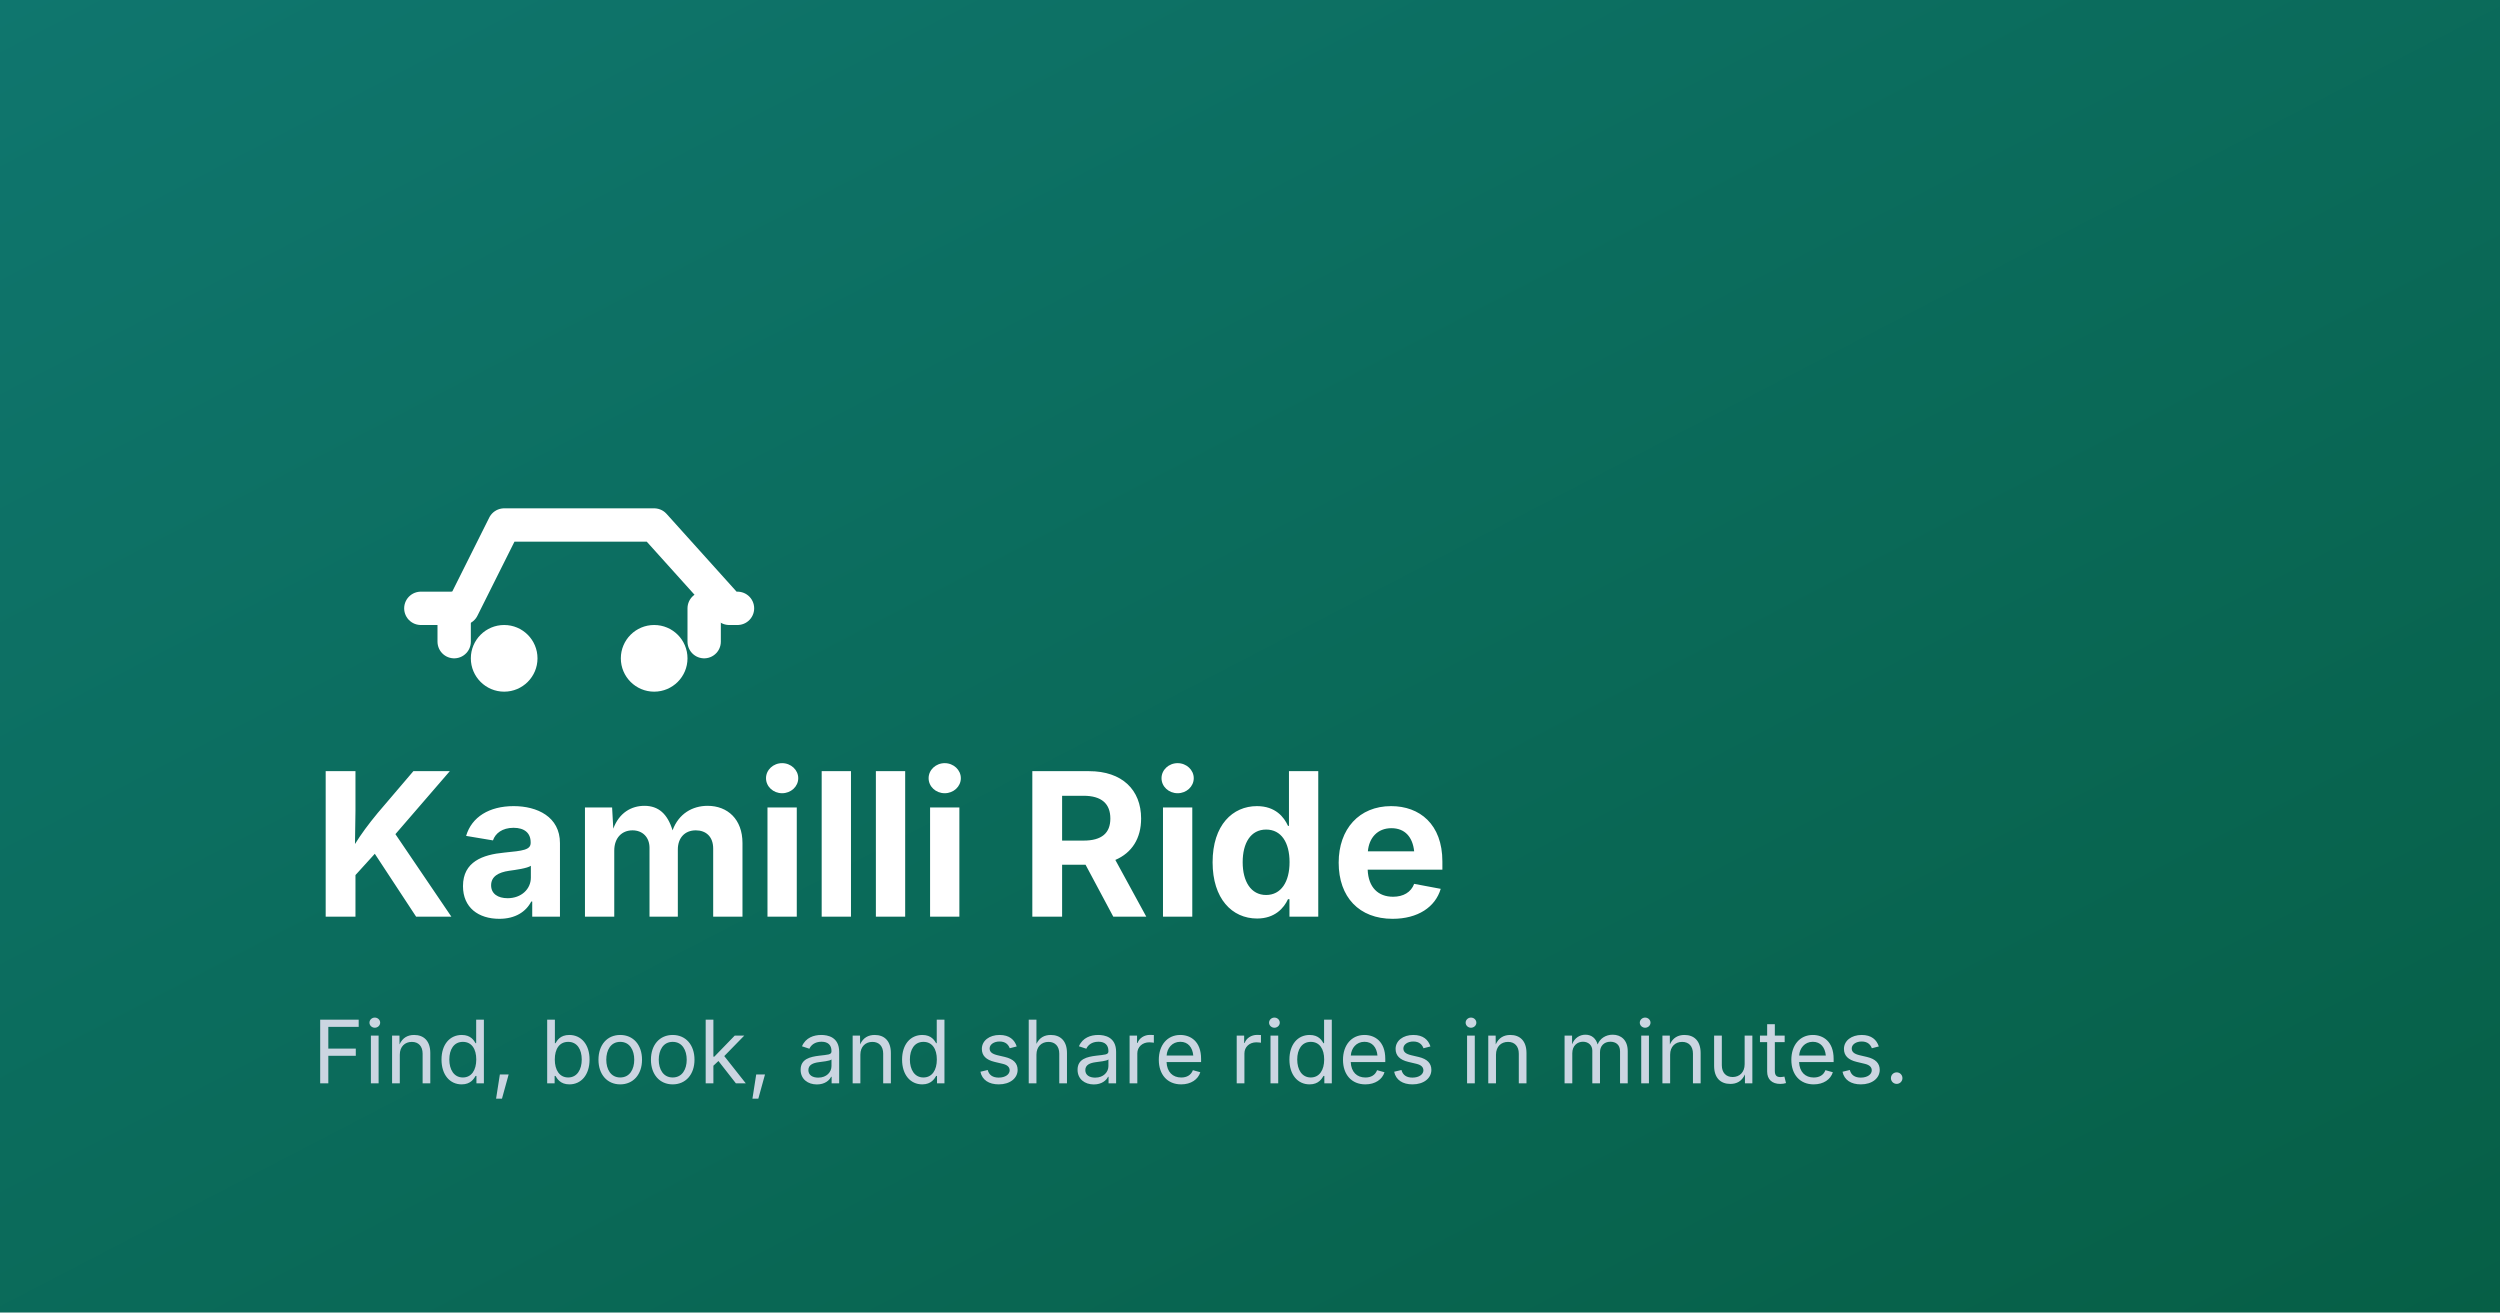
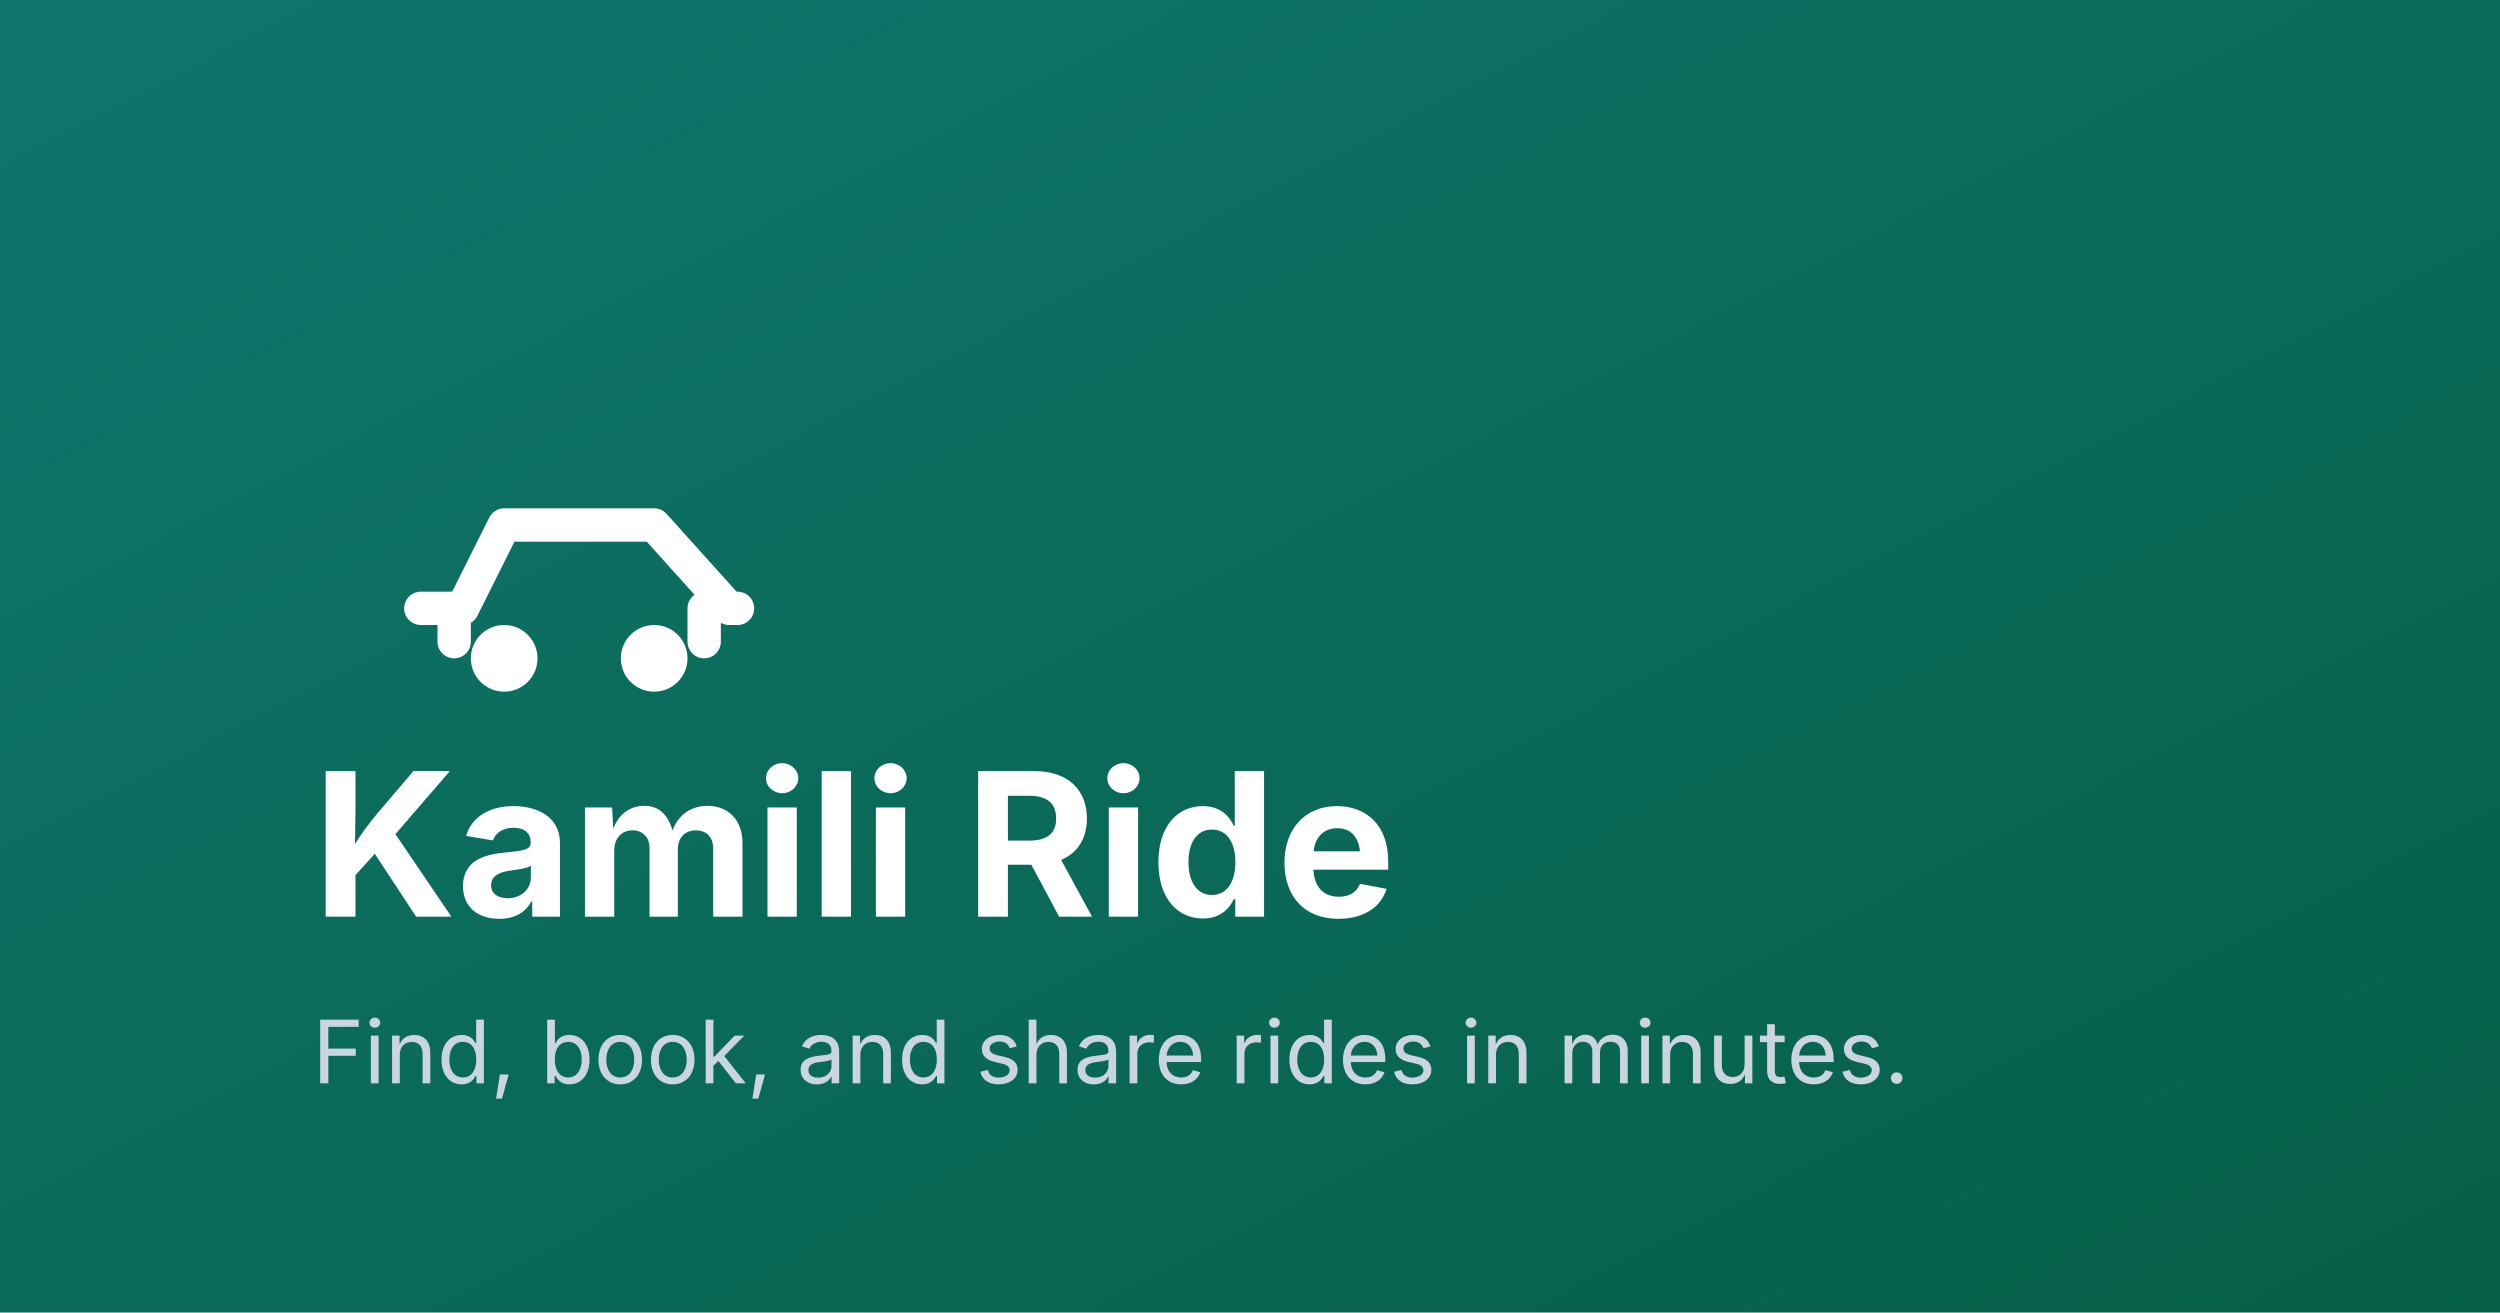
<svg xmlns="http://www.w3.org/2000/svg" viewBox="0 0 1200 630" width="1200" height="630">
  <defs>
    <linearGradient id="bg" x1="0" y1="0" x2="1" y2="1">
      <stop offset="0%" stop-color="#0f766e" />
      <stop offset="100%" stop-color="#065f46" />
    </linearGradient>
  </defs>
  <rect width="1200" height="630" fill="url(#bg)" />
  <g transform="translate(150, 140) scale(4)">
    <g fill="none" stroke="#ffffff" stroke-width="4" stroke-linecap="round" stroke-linejoin="round">
      <path d="M13 38h5l5-10h18l9 10h1" />
      <path d="M17 38v4" />
      <path d="M47 38v4" />
      <circle cx="23" cy="44" r="4" fill="#ffffff" stroke="none" />
      <circle cx="41" cy="44" r="4" fill="#ffffff" stroke="none" />
    </g>
  </g>
-   <text x="150" y="440" font-family="system-ui, -apple-system, sans-serif" font-size="96" font-weight="bold" fill="#ffffff">Kamilli Ride</text>
+   <text x="150" y="440" font-family="system-ui, -apple-system, sans-serif" font-size="96" font-weight="bold" fill="#ffffff">Kamili Ride</text>
  <text x="150" y="520" font-family="system-ui, -apple-system, sans-serif" font-size="42" fill="#cbd5e1">Find, book, and share rides in minutes.</text>
</svg>
